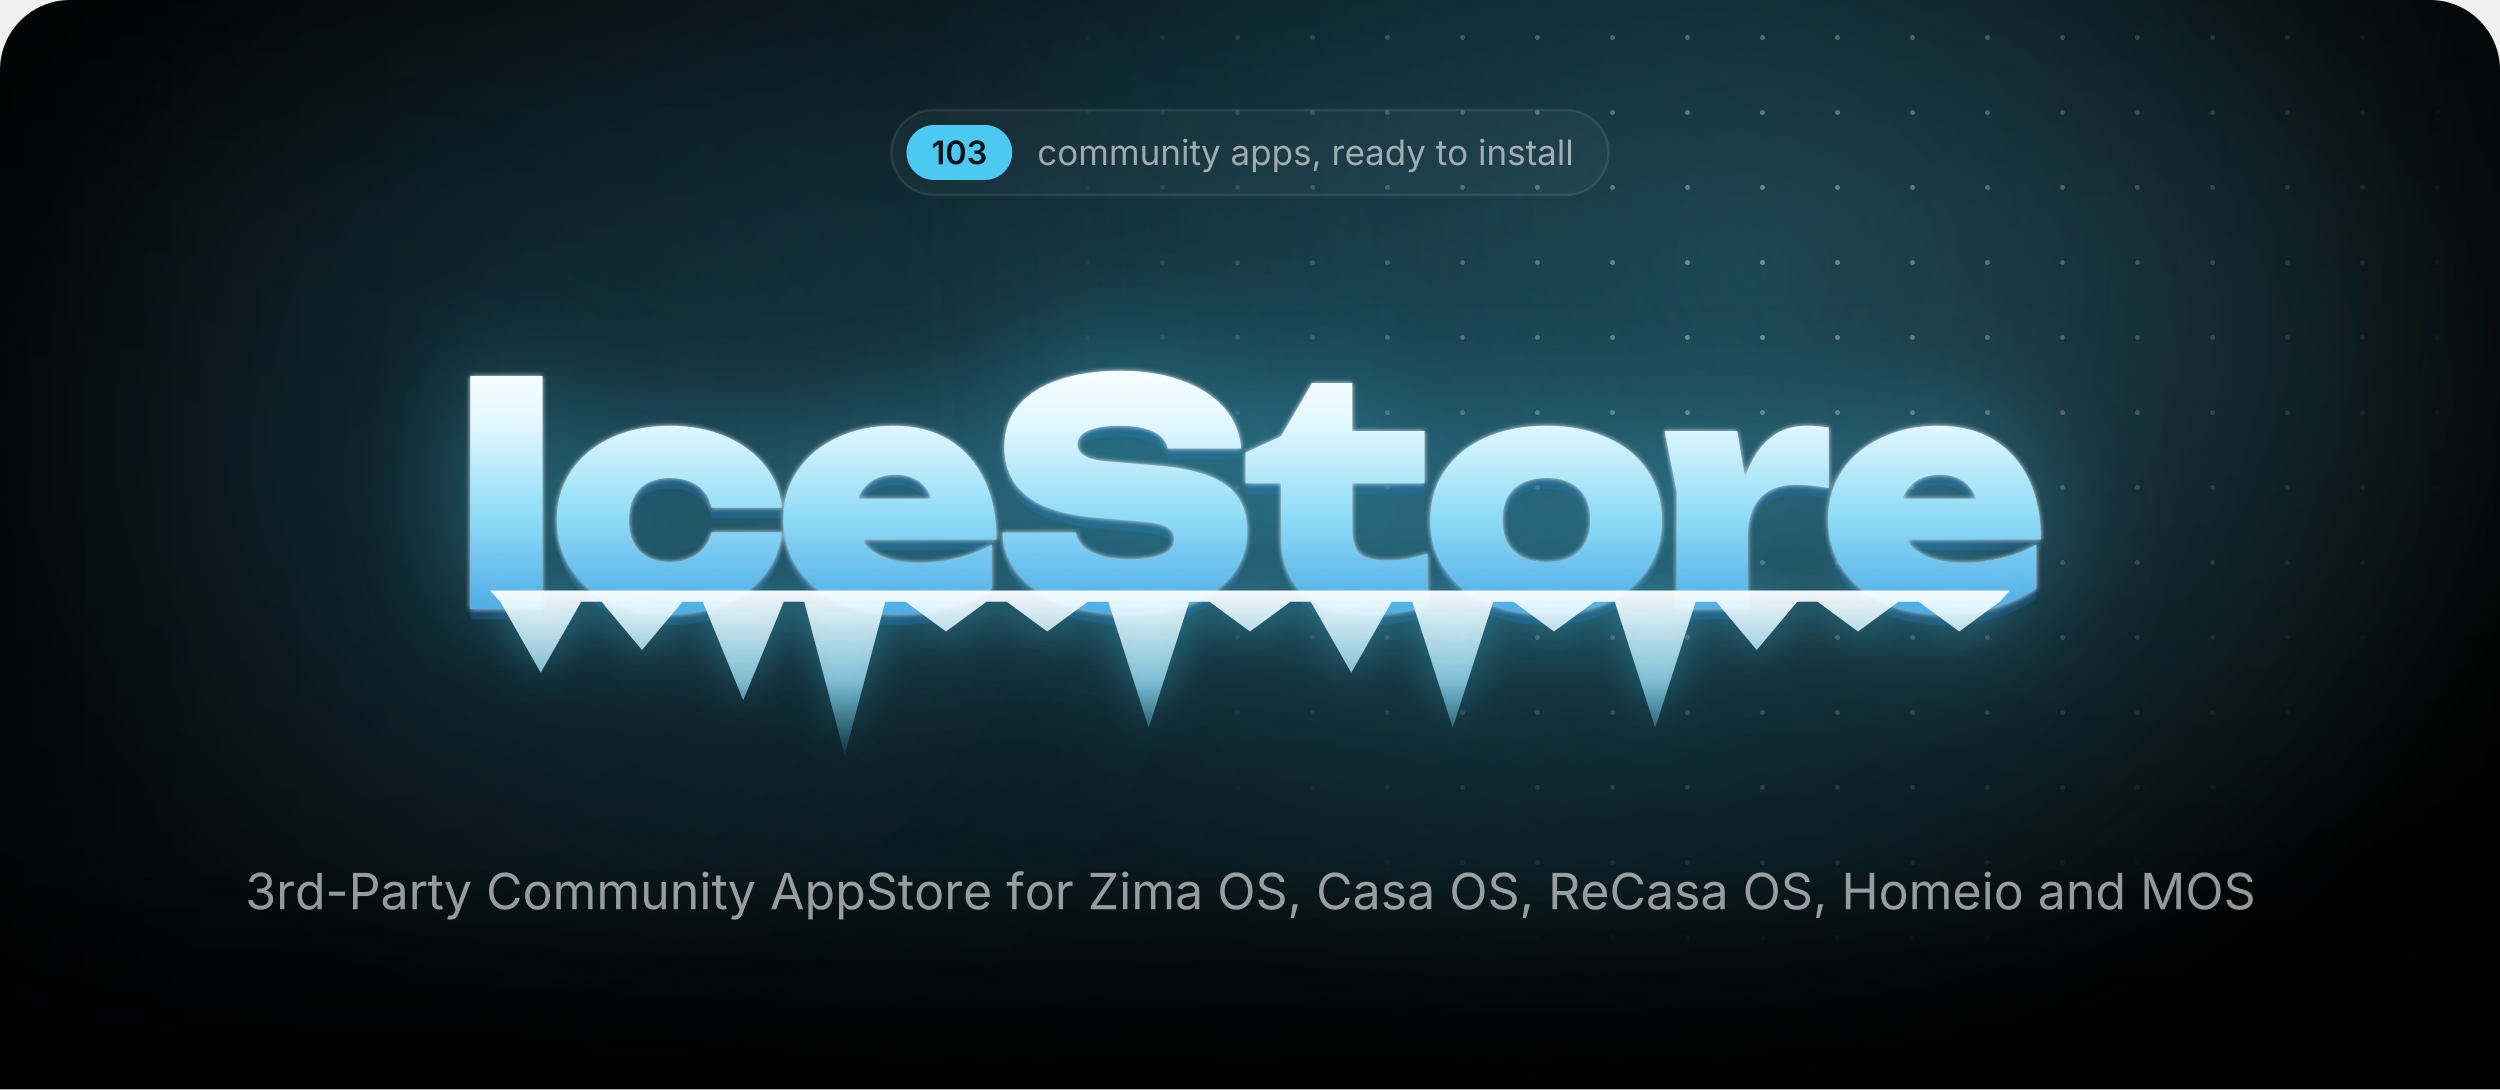
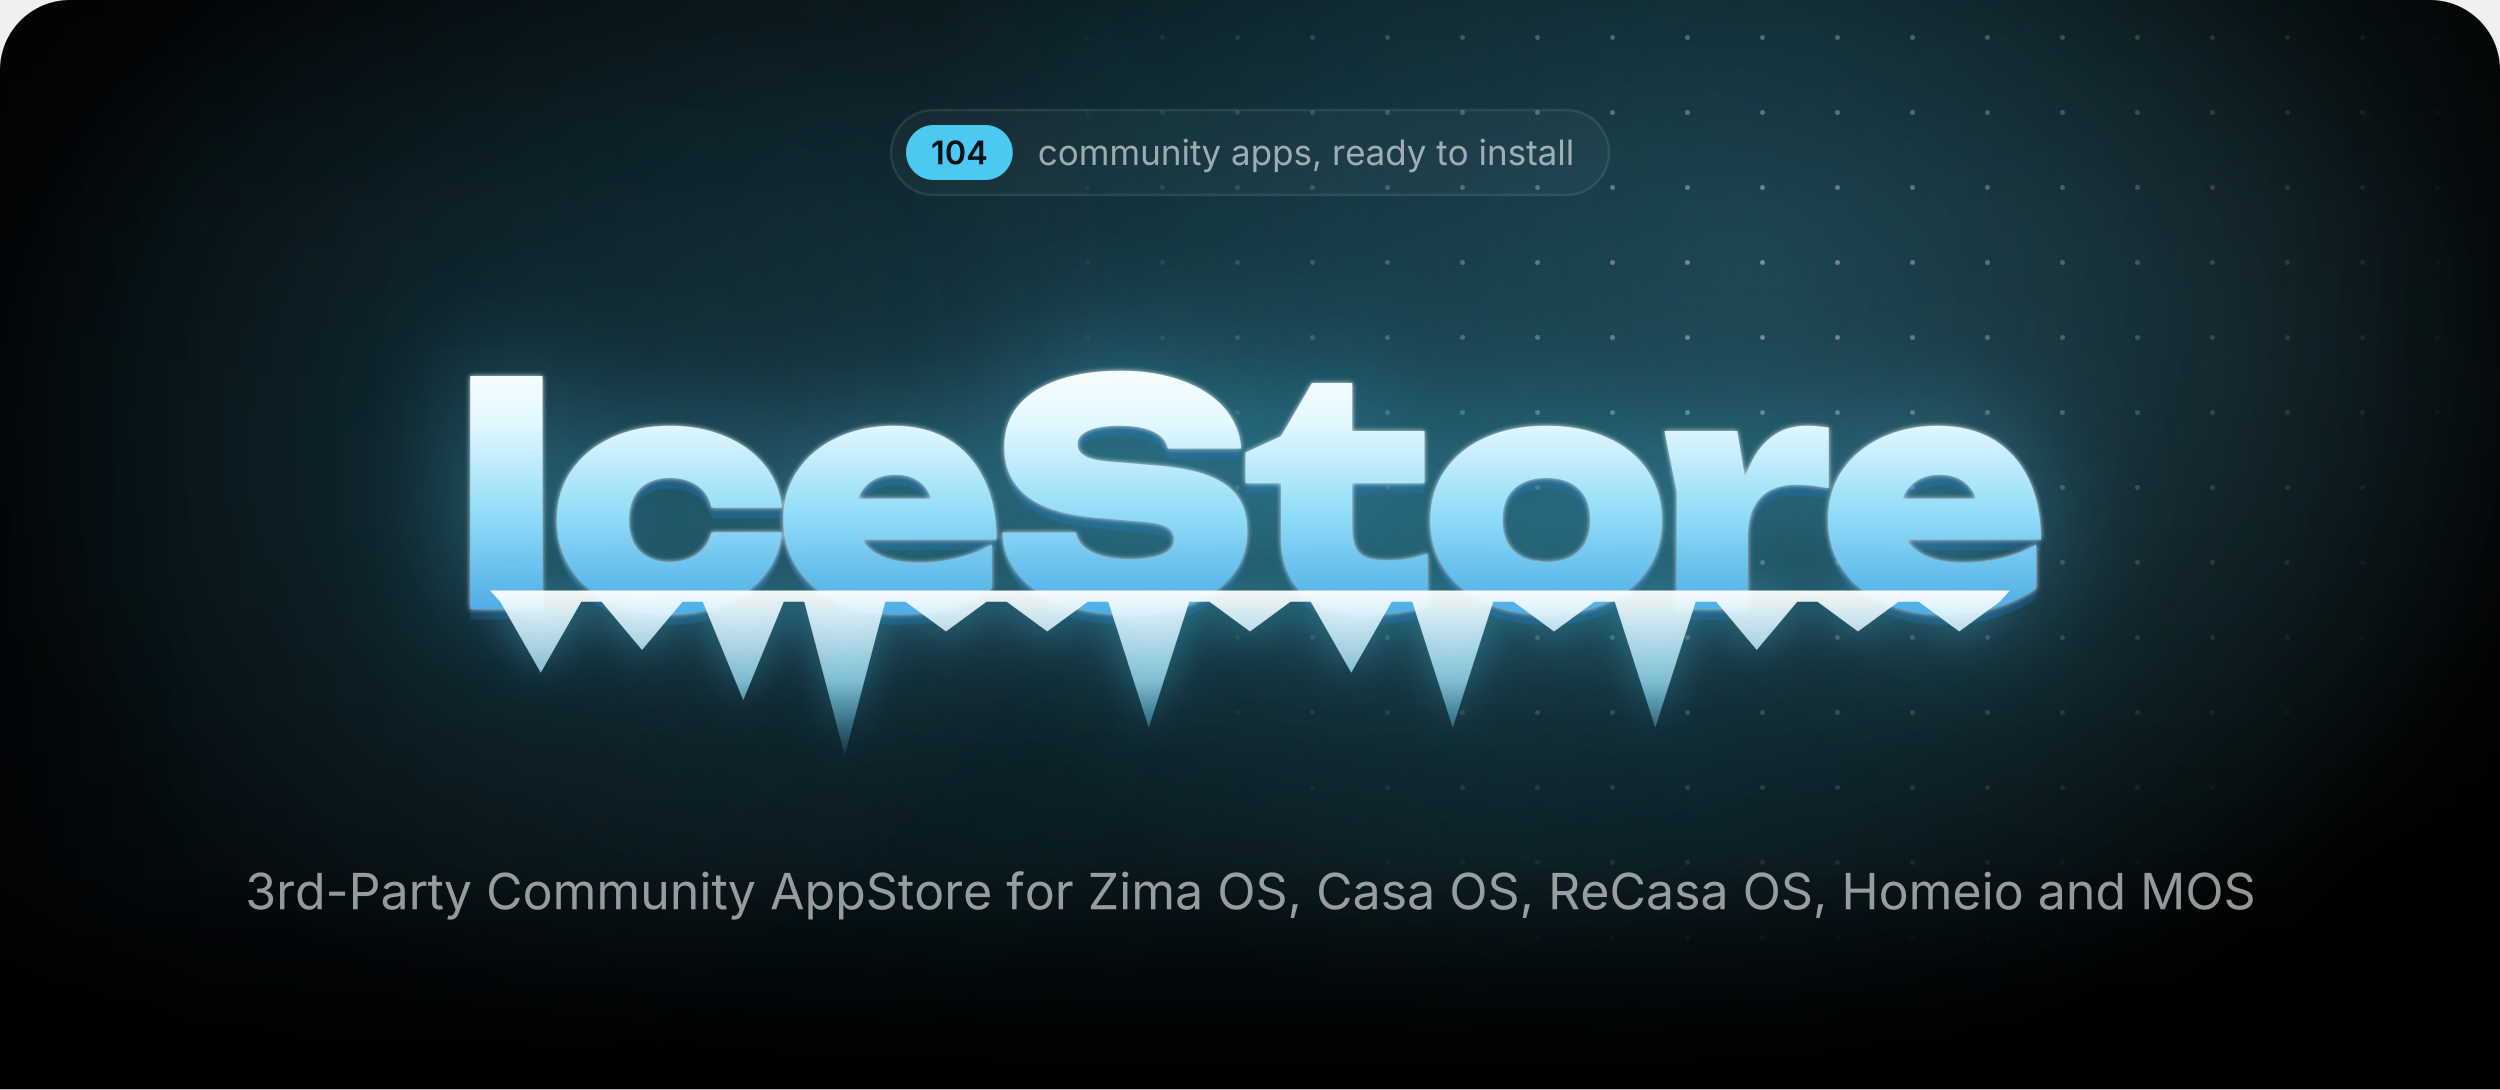
<svg xmlns="http://www.w3.org/2000/svg" width="1000" height="435.7" viewBox="0 0 1000 435.7">
  <style>.blob{transform-box:fill-box;transform-origin:center;animation:drift 22s ease-in-out infinite alternate}.blob+.blob{animation-duration:28s;animation-direction:alternate-reverse}@keyframes drift{to{transform:translate(180px,60px) scale(1.2)}}.spot{animation:spot 18s ease-in-out infinite alternate}@keyframes spot{to{transform:translate(-420px,40px)}}.gl{animation:gl 6s ease-in-out infinite}@keyframes gl{0%,35%{transform:translateX(0)}70%,100%{transform:translateX(1741px)}}.sp{transform-box:fill-box;transform-origin:center;opacity:0;animation:tw 3.2s ease-in-out infinite}@keyframes tw{0%,100%{opacity:0;transform:scale(.3) rotate(0)}50%{opacity:1;transform:scale(1) rotate(45deg)}}@media(prefers-reduced-motion:reduce){*{animation:none!important}}</style>
  <defs>
    <path id="semi.1342" d="M717 1490V0H452V1252H442L94 1002V1256L421 1490Z" />
    <path id="semi.1341" d="M675 -20Q495 -20 367 70Q239 161 171 332Q103 502 103 744Q103 986 172 1157Q240 1328 368 1419Q495 1510 675 1510Q856 1510 984 1419Q1112 1328 1180 1157Q1248 986 1248 744Q1248 502 1180 332Q1113 161 985 70Q857 -20 675 -20ZM676 204Q773 204 840 268Q908 331 944 452Q979 572 979 744Q979 917 944 1038Q908 1159 840 1223Q773 1287 676 1287Q578 1287 510 1223Q443 1159 408 1038Q372 917 372 744Q372 572 407 452Q442 331 510 268Q578 204 676 204Z" />
-     <path id="semi.1345" d="M651 -20Q494 -20 372 34Q251 88 181 184Q111 279 107 404H376Q380 343 416 298Q453 253 514 228Q575 204 651 204Q731 204 792 232Q854 260 890 310Q925 361 925 427Q925 495 889 547Q853 599 786 628Q719 658 624 658H492V864H624Q702 864 761 892Q820 919 853 968Q886 1017 886 1082Q886 1145 858 1192Q829 1239 776 1266Q724 1292 654 1292Q585 1292 527 1268Q469 1243 433 1198Q397 1153 395 1089H138Q140 1214 210 1308Q279 1403 396 1456Q512 1510 656 1510Q805 1510 915 1454Q1025 1398 1086 1304Q1146 1211 1146 1098Q1146 972 1072 887Q998 802 877 775V763Q981 749 1053 702Q1125 654 1162 580Q1200 506 1200 413Q1200 288 1129 190Q1058 92 934 36Q811 -20 651 -20Z" />
+     <path id="semi.1346" d="M107 277V490L740 1490H916V1186H809L380 509V497H1264V277ZM816 0V341L821 438V1490H1072V0Z" />
    <path id="regular.586" d="M613 -24Q461 -24 346 48Q232 120 168 250Q104 380 104 552Q104 727 168 858Q232 988 346 1060Q461 1132 613 1132Q694 1132 766 1111Q838 1090 898 1050Q957 1011 1000 954Q1043 896 1066 823L893 774Q881 817 856 853Q831 889 796 916Q760 942 714 956Q668 971 613 971Q501 971 429 912Q357 854 322 759Q287 664 287 552Q287 442 322 348Q357 253 429 195Q501 137 613 137Q669 137 716 152Q763 167 800 194Q836 222 861 260Q886 298 898 343L1070 294Q1048 219 1004 160Q961 102 901 60Q841 19 768 -2Q695 -24 613 -24Z" />
    <path id="regular.790" d="M613 -24Q461 -24 346 48Q232 120 168 250Q104 380 104 552Q104 727 168 858Q232 988 346 1060Q461 1132 613 1132Q766 1132 881 1060Q996 988 1060 858Q1124 727 1124 552Q1124 380 1060 250Q996 120 881 48Q766 -24 613 -24ZM613 137Q726 137 799 195Q872 253 907 348Q942 442 942 552Q942 663 907 758Q872 854 799 912Q726 971 613 971Q501 971 429 912Q357 854 322 759Q287 664 287 552Q287 442 322 348Q357 253 429 195Q501 137 613 137Z" />
    <path id="regular.766" d="M158 0V1118H333L334 868H320Q343 959 392 1018Q442 1078 508 1108Q575 1138 647 1138Q769 1138 844 1063Q920 988 942 866H918Q938 950 991 1011Q1044 1072 1120 1105Q1195 1138 1284 1138Q1381 1138 1461 1096Q1541 1054 1588 969Q1636 884 1636 754V0H1456V749Q1456 870 1388 922Q1320 974 1230 974Q1155 974 1100 942Q1046 911 1016 856Q987 801 987 730V0H807V767Q807 860 745 917Q683 974 588 974Q523 974 466 944Q408 913 373 853Q338 793 338 704V0Z" />
    <path id="regular.915" d="M537 -14Q424 -14 338 32Q253 79 206 173Q158 267 158 408V1118H338V423Q338 294 406 221Q474 148 591 148Q671 148 734 183Q798 218 835 286Q872 353 872 448V1118H1053V0H879V271H903Q851 114 756 50Q660 -14 537 -14Z" />
    <path id="regular.773" d="M338 670V0H158V1118H331L332 847H307Q358 1002 452 1067Q547 1132 674 1132Q787 1132 872 1086Q957 1039 1004 946Q1052 852 1052 710V0H872V695Q872 824 804 897Q737 970 620 970Q540 970 476 935Q412 900 375 833Q338 766 338 670Z" />
    <path id="regular.689" d="M158 0V1118H338V0ZM249 1301Q198 1301 161 1336Q124 1371 124 1420Q124 1470 161 1504Q198 1539 249 1539Q301 1539 338 1504Q375 1470 375 1420Q375 1371 338 1336Q301 1301 249 1301Z" />
    <path id="regular.889" d="M598 1118V964H20V1118ZM188 1384H368V290Q368 215 398 180Q429 146 500 146Q517 146 544 150Q570 154 592 158L629 6Q601 -4 566 -9Q530 -14 495 -14Q350 -14 269 62Q188 139 188 276Z" />
    <path id="regular.998" d="M140 -405 186 -249 205 -254Q260 -268 305 -262Q350 -255 386 -217Q422 -179 449 -99L481 -6L54 1118H251L489 455Q527 351 553 249Q579 147 608 51H542Q571 147 598 250Q624 352 661 455L901 1118H1097L606 -167Q572 -256 524 -314Q477 -371 414 -398Q351 -426 272 -426Q224 -426 189 -419Q154 -412 140 -405Z" />
    <path id="regular.507" d="M471 -26Q365 -26 278 14Q192 54 141 131Q90 208 90 318Q90 414 128 474Q166 534 230 568Q293 603 370 620Q447 637 525 647Q625 660 688 667Q751 674 782 691Q812 708 812 749V755Q812 825 786 874Q760 922 708 948Q656 974 578 974Q498 974 441 949Q384 924 348 886Q313 849 295 810L122 867Q165 969 238 1026Q311 1084 399 1108Q487 1132 573 1132Q629 1132 700 1118Q772 1105 838 1065Q905 1025 948 946Q992 868 992 737V0H815V152H803Q784 113 742 72Q700 30 633 2Q566 -26 471 -26ZM502 133Q602 133 671 172Q740 211 776 274Q812 336 812 404V559Q801 546 764 536Q727 525 680 517Q632 509 588 504Q543 498 517 495Q452 487 396 468Q339 448 305 410Q271 373 271 309Q271 251 301 212Q331 173 383 153Q435 133 502 133Z" />
    <path id="regular.843" d="M158 -418V1118H332V939H352Q371 969 405 1014Q439 1060 503 1096Q567 1132 676 1132Q816 1132 922 1062Q1029 992 1090 862Q1150 733 1150 556Q1150 378 1090 248Q1030 118 924 47Q817 -24 677 -24Q571 -24 506 12Q441 49 406 96Q371 142 352 173H338V-418ZM650 137Q755 137 826 194Q896 250 932 346Q967 441 967 558Q967 674 932 768Q897 861 826 916Q756 971 650 971Q547 971 477 919Q407 867 372 774Q336 682 336 558Q336 434 372 339Q408 244 478 190Q549 137 650 137Z" />
    <path id="regular.871" d="M538 -24Q423 -24 334 10Q244 43 186 109Q128 175 108 271L279 312Q303 220 370 177Q436 134 536 134Q653 134 722 184Q792 234 792 303Q792 361 752 400Q711 438 628 457L442 501Q290 537 216 612Q142 688 142 806Q142 902 196 976Q250 1049 344 1090Q437 1132 556 1132Q671 1132 752 1098Q832 1063 882 1002Q933 942 958 863L795 821Q772 881 718 930Q665 979 557 979Q457 979 390 933Q324 887 324 817Q324 755 369 718Q414 680 512 657L681 617Q833 581 906 506Q979 430 979 315Q979 217 924 140Q868 64 768 20Q669 -24 538 -24Z" />
    <path id="regular.1501" d="M128 -359 216 208H422L266 -359Z" />
    <path id="regular.852" d="M158 0V1118H332V946H344Q375 1031 454 1082Q534 1134 634 1134Q654 1134 682 1133Q709 1132 725 1131V950Q717 952 685 956Q653 960 617 960Q537 960 474 926Q410 893 374 834Q338 776 338 700V0Z" />
    <path id="regular.614" d="M628 -24Q466 -24 348 48Q231 120 168 249Q104 378 104 550Q104 722 166 853Q228 984 342 1058Q455 1132 607 1132Q696 1132 782 1102Q869 1073 940 1008Q1010 942 1052 835Q1094 728 1094 573V498H226V650H997L913 594Q913 704 878 790Q844 875 776 924Q708 972 607 972Q506 972 434 922Q362 873 324 794Q286 714 286 623V522Q286 398 329 312Q372 225 450 180Q527 136 629 136Q695 136 749 155Q803 174 842 212Q881 251 902 308L1076 260Q1050 176 988 112Q926 48 834 12Q743 -24 628 -24Z" />
    <path id="regular.597" d="M577 -24Q438 -24 331 47Q224 118 164 248Q104 378 104 556Q104 733 164 862Q225 992 332 1062Q439 1132 578 1132Q687 1132 751 1096Q815 1060 850 1014Q884 969 902 939H916V1490H1096V0H922V173H902Q884 142 848 96Q813 49 748 12Q684 -24 577 -24ZM604 137Q706 137 776 190Q846 244 882 339Q918 434 918 558Q918 682 882 774Q847 867 777 919Q707 971 604 971Q498 971 428 916Q357 861 322 768Q287 674 287 558Q287 441 322 346Q358 250 429 194Q500 137 604 137Z" />
    <path id="regular.736" d="M338 1490V0H158V1490Z" />
    <path id="regular.1345" d="M635 -20Q489 -20 376 30Q263 80 196 169Q130 258 125 376H317Q323 305 366 254Q408 202 478 174Q547 147 632 147Q726 147 798 180Q871 212 913 271Q955 330 955 407Q955 488 914 550Q874 611 797 646Q720 681 609 681H488V846H609Q696 846 762 878Q829 909 866 966Q903 1023 903 1100Q903 1174 870 1229Q838 1284 778 1314Q718 1345 637 1345Q561 1345 494 1318Q428 1290 386 1239Q343 1188 340 1115H157Q161 1232 227 1321Q293 1410 402 1460Q510 1510 641 1510Q780 1510 880 1454Q981 1398 1035 1307Q1089 1216 1089 1110Q1089 984 1022 896Q956 808 842 774V762Q937 747 1004 698Q1072 649 1108 574Q1143 499 1143 405Q1143 283 1077 187Q1011 91 896 36Q781 -20 635 -20Z" />
    <path id="regular.1459" d="M798 719V553H144V719Z" />
    <path id="regular.375" d="M180 0V1490H690Q864 1490 976 1426Q1089 1363 1144 1256Q1198 1149 1198 1016Q1198 883 1144 775Q1089 667 977 603Q865 539 691 539H330V706H682Q800 706 872 746Q944 787 976 858Q1009 928 1009 1016Q1009 1104 976 1174Q944 1243 872 1283Q799 1323 680 1323H370V0Z" />
    <path id="regular.73" d="M783 -20Q592 -20 442 72Q293 165 208 336Q122 508 122 744Q122 981 208 1152Q293 1324 442 1417Q592 1510 783 1510Q896 1510 996 1477Q1097 1444 1177 1380Q1257 1317 1310 1226Q1364 1136 1384 1021H1194Q1178 1098 1140 1156Q1101 1214 1046 1254Q990 1294 923 1314Q856 1334 783 1334Q649 1334 541 1266Q433 1198 370 1066Q307 935 307 744Q307 554 370 422Q434 291 542 224Q650 156 783 156Q856 156 923 176Q990 197 1046 236Q1101 276 1140 334Q1178 393 1194 469H1384Q1365 355 1312 265Q1258 175 1178 111Q1098 47 998 14Q897 -20 783 -20Z" />
    <path id="regular.2" d="M52 0 593 1490H813L1361 0H1161L845 884Q816 966 778 1088Q739 1211 684 1401H720Q666 1209 626 1084Q587 960 561 884L254 0ZM324 416V582H1089V416Z" />
    <path id="regular.397" d="M657 -26Q496 -26 378 26Q259 78 192 172Q125 265 116 390H311Q319 306 368 252Q417 197 494 170Q570 144 657 144Q758 144 838 177Q919 210 966 270Q1013 330 1013 409Q1013 481 972 526Q932 571 865 600Q798 629 718 651L538 702Q358 753 258 848Q158 943 158 1091Q158 1217 226 1312Q294 1406 410 1458Q526 1510 670 1510Q817 1510 930 1458Q1043 1406 1108 1316Q1174 1227 1178 1114H992Q979 1223 888 1282Q797 1342 664 1342Q568 1342 496 1310Q423 1279 383 1224Q343 1170 343 1100Q343 1022 392 974Q440 927 506 900Q573 874 627 859L776 818Q836 802 908 774Q981 746 1047 700Q1113 653 1156 582Q1198 510 1198 406Q1198 284 1134 186Q1071 88 950 31Q829 -26 657 -26Z" />
    <path id="regular.647" d="M678 1118V964H20V1118ZM240 0V1267Q240 1364 286 1429Q331 1494 404 1527Q477 1560 558 1560Q622 1560 664 1550Q706 1539 726 1530L676 1376Q662 1381 640 1387Q617 1393 579 1393Q496 1393 458 1350Q420 1308 420 1227V0Z" />
    <path id="regular.496" d="M130 0V134L796 1125Q841 1192 892 1260Q943 1327 994 1393L1015 1331Q923 1325 830 1324Q737 1322 645 1322H122V1490H1158V1354L502 379Q454 308 400 237Q347 166 294 97L273 159Q365 165 456 166Q548 168 640 168H1166V0Z" />
    <path id="regular.321" d="M784 -20Q593 -20 444 72Q294 165 208 336Q122 508 122 744Q122 981 208 1152Q294 1324 444 1417Q593 1510 784 1510Q975 1510 1124 1417Q1273 1324 1358 1152Q1444 981 1444 744Q1444 508 1358 336Q1273 165 1124 72Q975 -20 784 -20ZM784 156Q917 156 1024 224Q1132 291 1196 422Q1259 554 1259 744Q1259 936 1196 1068Q1132 1199 1024 1266Q917 1334 784 1334Q650 1334 542 1266Q434 1198 370 1066Q307 935 307 744Q307 554 370 423Q434 292 542 224Q650 156 784 156Z" />
    <path id="regular.384" d="M180 0V1490H690Q864 1490 976 1430Q1089 1371 1144 1267Q1198 1163 1198 1030Q1198 897 1144 795Q1089 693 977 636Q865 578 691 578H286V747H682Q800 747 872 782Q943 816 976 880Q1009 943 1009 1030Q1009 1119 976 1184Q943 1250 871 1286Q799 1323 680 1323H370V0ZM1036 0 676 671H890L1256 0Z" />
    <path id="regular.161" d="M180 0V1490H370V846H1152V1490H1342V0H1152V678H370V0Z" />
    <path id="regular.292" d="M180 0V1490H450L817 550Q830 517 846 468Q863 418 882 360Q900 302 917 244Q934 187 947 138H905Q919 184 936 240Q953 297 972 356Q990 414 1007 465Q1024 516 1037 550L1399 1490H1670V0H1483V851Q1483 897 1484 956Q1484 1015 1486 1080Q1487 1145 1488 1212Q1490 1279 1491 1342H1507Q1486 1273 1462 1202Q1439 1130 1416 1064Q1394 997 1374 942Q1354 887 1340 851L1007 0H842L504 851Q490 886 471 940Q452 993 430 1058Q407 1124 383 1196Q359 1269 334 1342H352Q354 1286 356 1221Q357 1156 358 1090Q359 1023 360 962Q361 900 361 851V0Z" />
    <radialGradient id="glow">
      <stop stop-color="#4cc9f0" stop-opacity=".28" />
      <stop offset="1" stop-color="#4cc9f0" stop-opacity="0" />
    </radialGradient>
    <radialGradient id="cur">
      <stop stop-color="#4cc9f0" stop-opacity=".2" />
      <stop offset=".65" stop-color="#4cc9f0" stop-opacity="0" />
    </radialGradient>
    <radialGradient id="spot">
      <stop stop-color="#fff" />
      <stop offset="1" stop-color="#000" />
    </radialGradient>
    <pattern id="dots" width="30" height="30" patternUnits="userSpaceOnUse">
      <circle cx="15" cy="15" r="1" fill="#fff" fill-opacity=".4" />
    </pattern>
    <mask id="dm">
      <circle class="spot" cx="700" cy="110" r="300" fill="url(#spot)" />
    </mask>
    <linearGradient id="fade" x2="0" y2="1">
      <stop offset="0.793" stop-color="#fff" />
      <stop offset="1" stop-color="#000" />
    </linearGradient>
    <mask id="bf">
      <rect width="1000" height="435.7" fill="url(#fade)" />
    </mask>
    <filter id="blur" filterUnits="userSpaceOnUse" x="-500" y="-500" width="2000" height="1500">
      <feGaussianBlur stdDeviation="90" />
    </filter>
    <linearGradient id="ice" gradientUnits="userSpaceOnUse" x1="0" y1="138" x2="0" y2="256">
      <stop stop-color="#fff" />
      <stop offset=".26" stop-color="#e4f8ff" />
      <stop offset=".58" stop-color="#8fdcf7" />
      <stop offset="1" stop-color="#3d9be0" />
    </linearGradient>
    <linearGradient id="ig" x2="0" y2="1">
      <stop stop-color="#fff" stop-opacity=".95" />
      <stop offset=".55" stop-color="#9fe3fa" stop-opacity=".75" />
      <stop offset="1" stop-color="#4cc9f0" stop-opacity=".1" />
    </linearGradient>
    <linearGradient id="gl">
      <stop stop-color="#fff" stop-opacity="0" />
      <stop offset=".5" stop-color="#fff" stop-opacity=".95" />
      <stop offset="1" stop-color="#fff" stop-opacity="0" />
    </linearGradient>
    <clipPath id="wc">
      <path d="M188.1 150.4H217V243.6H188.1ZM312.8 212.9Q311.8 222.7 305.7 230.1Q299.7 237.5 289.9 241.6Q280.1 245.7 268 245.7Q254.7 245.7 244.4 241Q234.2 236.3 228.5 227.7Q222.7 219.1 222.7 208.1Q222.7 196.8 228.5 188.3Q234.2 179.9 244.4 175.1Q254.7 170.3 268 170.3Q280.1 170.3 289.9 174.4Q299.7 178.5 305.7 185.8Q311.8 193.2 312.8 203.1H284.6Q283.4 197.3 278.9 194.2Q274.4 191.2 268 191.2Q263 191.2 259.3 193.1Q255.5 195 253.6 198.8Q251.6 202.6 251.6 208.1Q251.6 213.5 253.6 217.3Q255.5 221 259.3 222.9Q263 224.8 268 224.8Q274.4 224.8 278.9 221.6Q283.4 218.3 284.6 212.9ZM359 245.7Q345.9 245.7 335.6 241Q325.2 236.3 319.3 227.7Q313.3 219.1 313.3 207.7Q313.3 196.5 319.1 188.1Q324.9 179.6 334.9 175Q344.9 170.3 357.3 170.3Q370.3 170.3 379.5 175.8Q388.7 181.4 393.6 191.6Q398.6 201.9 398.6 215.8H336.6V199.5H382.2L373.8 205.1Q373.3 200.2 371.3 196.8Q369.4 193.4 366.1 191.7Q362.8 189.9 358.3 189.9Q353.2 189.9 349.6 191.9Q346 193.9 344.1 197.5Q342.1 201 342.1 205.5Q342.1 211.8 344.9 216.2Q347.7 220.5 353.4 222.8Q359.2 225.1 367.6 225.1Q375.3 225.1 382.9 223.2Q390.5 221.4 396.7 217.8V235.4Q389.1 240.4 379.7 243.1Q370.3 245.7 359 245.7ZM401 213H430.4Q430.9 216.3 433.5 218.7Q436.2 221.1 440.8 222.4Q445.4 223.7 451.6 223.7Q460.2 223.7 465 221.7Q469.7 219.8 469.7 215.7Q469.7 212.8 467 211Q464.3 209.2 456.2 208.6L439.8 207.2Q419.7 205.7 410.7 198.4Q401.7 191.2 401.7 178.9Q401.7 168.8 407.5 162Q413.3 155.3 423.8 151.8Q434.2 148.3 448.4 148.3Q462 148.3 472.7 152.2Q483.3 156 489.6 163Q495.8 170.1 496.5 179.4H467.1Q466.6 176.6 464.3 174.6Q462 172.5 457.8 171.4Q453.6 170.3 447.8 170.3Q440.1 170.3 435.5 172.2Q431 174 431 177.8Q431 180.5 433.7 182.2Q436.3 184 443.5 184.6L461.5 186.1Q475 187.1 483.2 190.2Q491.5 193.4 495.2 198.8Q498.9 204.2 498.9 212.4Q498.9 222.4 493 229.9Q487 237.4 476.3 241.6Q465.5 245.7 451.1 245.7Q436.3 245.7 425.1 241.6Q414 237.5 407.6 230.1Q401.3 222.7 401 213ZM498.2 193.3V181L512.4 174.5L524.8 153.2H540.9V172.4H569.8V193.3H540.9V211.1Q540.9 218.3 543.7 221.2Q546.5 224.2 554.7 224.2Q559.8 224.2 563.8 223.4Q567.8 222.6 571 221.4V242.4Q567 243.6 560.9 244.7Q554.9 245.7 548.1 245.7Q536 245.7 528.1 242Q520.2 238.3 516.3 231.3Q512.4 224.4 512.4 214.9V193.3ZM618.5 245.7Q604.7 245.7 594.2 241Q583.8 236.3 578 227.8Q572.1 219.3 572.1 208.1Q572.1 196.6 578 188.1Q583.8 179.6 594.2 175Q604.7 170.3 618.6 170.3Q632.4 170.3 642.8 175Q653.3 179.6 659 188.1Q664.8 196.6 664.8 208.1Q664.8 219.3 659 227.8Q653.3 236.3 642.8 241Q632.4 245.7 618.5 245.7ZM618.6 224.8Q624.2 224.8 628.1 222.9Q632 220.9 634.1 217.1Q636.1 213.3 636.1 208.1Q636.1 202.7 634.1 198.9Q632 195.2 628.1 193.2Q624.2 191.2 618.6 191.2Q613 191.2 609 193.2Q605.1 195.2 603 198.9Q601 202.7 601 208Q601 213.3 603 217.1Q605.1 220.9 609 222.9Q613 224.8 618.6 224.8ZM665.8 172.4H694.9L699.1 197.6V243.6H670.7V196.8ZM731.5 171V195.3Q727.6 194.5 724.3 194.2Q721 193.9 718.2 193.9Q713.1 193.9 708.8 195.8Q704.4 197.8 701.8 202.4Q699.1 207.1 699.1 215.3L693.9 208.8Q695 201.1 696.9 194.2Q698.9 187.3 702.2 181.9Q705.6 176.5 710.6 173.4Q715.6 170.3 723 170.3Q725 170.3 727.1 170.5Q729.2 170.7 731.5 171ZM776.9 245.7Q763.7 245.7 753.4 241Q743.1 236.3 737.1 227.7Q731.2 219.1 731.2 207.7Q731.2 196.5 736.9 188.1Q742.7 179.6 752.7 175Q762.7 170.3 775.1 170.3Q788.2 170.3 797.4 175.8Q806.6 181.4 811.5 191.6Q816.4 201.9 816.4 215.8H754.4V199.5H800L791.7 205.1Q791.2 200.2 789.2 196.8Q787.2 193.4 783.9 191.7Q780.6 189.9 776.1 189.9Q771 189.9 767.4 191.9Q763.8 193.9 761.9 197.5Q760 201 760 205.5Q760 211.8 762.8 216.2Q765.6 220.5 771.3 222.8Q777 225.1 785.5 225.1Q793.2 225.1 800.7 223.2Q808.3 221.4 814.5 217.8V235.4Q807 240.4 797.6 243.1Q788.2 245.7 776.9 245.7Z" />
    </clipPath>
    <filter id="frost" x="-20%" y="-60%" width="140%" height="220%" color-interpolation-filters="sRGB">
      <feGaussianBlur in="SourceAlpha" stdDeviation="1" result="a" />
      <feFlood flood-color="#fff" flood-opacity=".85" />
      <feComposite in2="a" operator="in" result="s1" />
      <feGaussianBlur in="SourceAlpha" stdDeviation="25.2" result="b" />
      <feFlood flood-color="#4cc9f0" flood-opacity=".5" />
      <feComposite in2="b" operator="in" result="s2" />
      <feOffset in="SourceAlpha" dy="4.2" result="c" />
      <feFlood flood-color="#125696" flood-opacity=".4" />
      <feComposite in2="c" operator="in" result="s3" />
      <feMerge>
        <feMergeNode in="s3" />
        <feMergeNode in="s2" />
        <feMergeNode in="s1" />
        <feMergeNode in="SourceGraphic" />
      </feMerge>
    </filter>
    <filter id="drip" x="-10%" y="-60%" width="120%" height="220%">
      <feGaussianBlur in="SourceAlpha" stdDeviation="8.4" result="b" />
      <feFlood flood-color="#4cc9f0" flood-opacity=".45" />
      <feComposite in2="b" operator="in" />
      <feMerge>
        <feMergeNode />
        <feMergeNode in="SourceGraphic" />
      </feMerge>
    </filter>
    <clipPath id="pg">
      <path d="M0,28 A28,28 0 0 1 28,0 H972 A28,28 0 0 1 1000,28 V435.7 A0,0 0 0 1 1000,435.7 H0 A0,0 0 0 1 0,435.7 Z" />
    </clipPath>
  </defs>
  <g clip-path="url(#pg)">
    <rect x="0" y="0" width="1000" height="435.7" rx="0" fill="#000" />
    <g mask="url(#bf)">
      <ellipse cx="500" cy="170" rx="500" ry="310" fill="url(#glow)" />
      <circle class="blob" cx="140" cy="140" r="260" fill="#4cc9f0" fill-opacity=".1" filter="url(#blur)" />
      <circle class="blob" cx="900" cy="40" r="220" fill="#a5e8ff" fill-opacity=".08" filter="url(#blur)" />
      <circle class="spot" cx="700" cy="110" r="520" fill="url(#cur)" />
      <rect width="1000" height="435.7" fill="url(#dots)" mask="url(#dm)" />
    </g>
-     <rect x="356.6" y="44" width="286.8" height="34" rx="17" fill="rgba(255,255,255,.035)" stroke="rgba(255,255,255,.09)" />
-     <rect x="362.6" y="50" width="42.3" height="22" rx="11" fill="#4cc9f0" />
-     <g fill="#031219" transform="translate(372.6,65.7) scale(0.00635,-0.00635)">
+     <rect x="356.4" y="44" width="287.2" height="34" rx="17" fill="rgba(255,255,255,.035)" stroke="rgba(255,255,255,.09)" />
+     <rect x="362.4" y="50" width="42.7" height="22" rx="11" fill="#4cc9f0" />
+     <g fill="#031219" transform="translate(372.4,65.7) scale(0.00635,-0.00635)">
      <use href="#semi.1342" x="0" />
      <use href="#semi.1341" x="866" />
-       <use href="#semi.1345" x="2217" />
-     </g>
-     <g fill="rgba(255,255,255,.58)" transform="translate(414.9,66) scale(0.00684,-0.00684)">
+       <use href="#semi.1346" x="2217" />
+     </g>
+     <g fill="rgba(255,255,255,.58)" transform="translate(415.1,66) scale(0.00684,-0.00684)">
      <use href="#regular.586" x="0" />
      <use href="#regular.790" x="1170" />
      <use href="#regular.766" x="2398" />
      <use href="#regular.766" x="4192" />
      <use href="#regular.915" x="5986" />
      <use href="#regular.773" x="7197" />
      <use href="#regular.689" x="8407" />
      <use href="#regular.889" x="8903" />
      <use href="#regular.998" x="9573" />
      <use href="#regular.507" x="11300" />
      <use href="#regular.843" x="12450" />
      <use href="#regular.843" x="13704" />
      <use href="#regular.871" x="14958" />
      <use href="#regular.1501" x="16039" />
      <use href="#regular.852" x="17205" />
      <use href="#regular.614" x="17976" />
      <use href="#regular.507" x="19170" />
      <use href="#regular.597" x="20320" />
      <use href="#regular.998" x="21574" />
      <use href="#regular.889" x="23301" />
      <use href="#regular.790" x="23971" />
      <use href="#regular.689" x="25775" />
      <use href="#regular.773" x="26271" />
      <use href="#regular.871" x="27481" />
      <use href="#regular.889" x="28562" />
      <use href="#regular.507" x="29232" />
      <use href="#regular.736" x="30382" />
      <use href="#regular.736" x="30878" />
    </g>
    <g filter="url(#frost)">
      <path fill="url(#ice)" d="M188.1 150.4H217V243.6H188.1ZM312.8 212.9Q311.8 222.7 305.7 230.1Q299.7 237.5 289.9 241.6Q280.1 245.7 268 245.7Q254.7 245.7 244.4 241Q234.2 236.3 228.5 227.7Q222.7 219.1 222.7 208.1Q222.7 196.8 228.5 188.3Q234.2 179.9 244.4 175.1Q254.7 170.3 268 170.3Q280.1 170.3 289.9 174.4Q299.7 178.5 305.7 185.8Q311.8 193.2 312.8 203.1H284.6Q283.4 197.3 278.9 194.2Q274.4 191.2 268 191.2Q263 191.2 259.3 193.1Q255.5 195 253.6 198.8Q251.6 202.6 251.6 208.1Q251.6 213.5 253.6 217.3Q255.5 221 259.3 222.9Q263 224.8 268 224.8Q274.4 224.8 278.9 221.6Q283.4 218.3 284.6 212.9ZM359 245.7Q345.9 245.7 335.6 241Q325.2 236.3 319.3 227.7Q313.3 219.1 313.3 207.7Q313.3 196.5 319.1 188.1Q324.9 179.6 334.9 175Q344.9 170.3 357.3 170.3Q370.3 170.3 379.5 175.8Q388.7 181.4 393.6 191.6Q398.6 201.9 398.6 215.8H336.6V199.5H382.2L373.8 205.1Q373.3 200.2 371.3 196.8Q369.4 193.4 366.1 191.7Q362.8 189.9 358.3 189.9Q353.2 189.9 349.6 191.9Q346 193.9 344.1 197.5Q342.1 201 342.1 205.5Q342.1 211.8 344.9 216.2Q347.7 220.5 353.4 222.8Q359.2 225.1 367.6 225.1Q375.3 225.1 382.9 223.2Q390.5 221.4 396.7 217.8V235.4Q389.1 240.4 379.7 243.1Q370.3 245.7 359 245.7ZM401 213H430.4Q430.9 216.3 433.5 218.7Q436.2 221.1 440.8 222.4Q445.4 223.7 451.6 223.7Q460.2 223.7 465 221.7Q469.7 219.8 469.7 215.7Q469.7 212.8 467 211Q464.3 209.2 456.2 208.6L439.8 207.2Q419.7 205.7 410.7 198.4Q401.7 191.2 401.7 178.9Q401.7 168.8 407.5 162Q413.3 155.3 423.8 151.8Q434.2 148.3 448.4 148.3Q462 148.3 472.7 152.2Q483.3 156 489.6 163Q495.8 170.1 496.5 179.4H467.1Q466.6 176.6 464.3 174.6Q462 172.5 457.8 171.4Q453.6 170.3 447.8 170.3Q440.1 170.3 435.5 172.2Q431 174 431 177.8Q431 180.5 433.7 182.2Q436.3 184 443.5 184.6L461.5 186.1Q475 187.1 483.2 190.2Q491.5 193.4 495.2 198.8Q498.9 204.2 498.9 212.4Q498.9 222.4 493 229.9Q487 237.4 476.3 241.6Q465.5 245.7 451.1 245.7Q436.3 245.7 425.1 241.6Q414 237.5 407.6 230.1Q401.3 222.7 401 213ZM498.2 193.3V181L512.4 174.5L524.8 153.2H540.9V172.4H569.8V193.3H540.9V211.1Q540.9 218.3 543.7 221.2Q546.5 224.2 554.7 224.2Q559.8 224.2 563.8 223.4Q567.8 222.6 571 221.4V242.4Q567 243.6 560.9 244.7Q554.9 245.7 548.1 245.7Q536 245.7 528.1 242Q520.2 238.3 516.3 231.3Q512.4 224.4 512.4 214.9V193.3ZM618.5 245.7Q604.7 245.7 594.2 241Q583.8 236.3 578 227.8Q572.1 219.3 572.1 208.1Q572.1 196.6 578 188.1Q583.8 179.6 594.2 175Q604.7 170.3 618.6 170.3Q632.4 170.3 642.8 175Q653.3 179.6 659 188.1Q664.8 196.6 664.8 208.1Q664.8 219.3 659 227.8Q653.3 236.3 642.8 241Q632.4 245.7 618.5 245.7ZM618.6 224.8Q624.2 224.8 628.1 222.9Q632 220.9 634.1 217.1Q636.1 213.3 636.1 208.1Q636.1 202.7 634.1 198.9Q632 195.2 628.1 193.2Q624.2 191.2 618.6 191.2Q613 191.2 609 193.2Q605.1 195.2 603 198.9Q601 202.7 601 208Q601 213.3 603 217.1Q605.1 220.9 609 222.9Q613 224.8 618.6 224.8ZM665.8 172.4H694.9L699.1 197.6V243.6H670.7V196.8ZM731.5 171V195.3Q727.6 194.5 724.3 194.2Q721 193.9 718.2 193.9Q713.1 193.9 708.8 195.8Q704.4 197.8 701.8 202.4Q699.1 207.1 699.1 215.3L693.9 208.8Q695 201.1 696.9 194.2Q698.9 187.3 702.2 181.9Q705.6 176.5 710.6 173.4Q715.6 170.3 723 170.3Q725 170.3 727.1 170.5Q729.2 170.7 731.5 171ZM776.9 245.7Q763.7 245.7 753.4 241Q743.1 236.3 737.1 227.7Q731.2 219.1 731.2 207.7Q731.2 196.5 736.9 188.1Q742.7 179.6 752.7 175Q762.7 170.3 775.1 170.3Q788.2 170.3 797.4 175.8Q806.6 181.4 811.5 191.6Q816.4 201.9 816.4 215.8H754.4V199.5H800L791.7 205.1Q791.2 200.2 789.2 196.8Q787.2 193.4 783.9 191.7Q780.6 189.9 776.1 189.9Q771 189.9 767.4 191.9Q763.8 193.9 761.9 197.5Q760 201 760 205.5Q760 211.8 762.8 216.2Q765.6 220.5 771.3 222.8Q777 225.1 785.5 225.1Q793.2 225.1 800.7 223.2Q808.3 221.4 814.5 217.8V235.4Q807 240.4 797.6 243.1Q788.2 245.7 776.9 245.7Z" />
    </g>
    <g clip-path="url(#wc)">
      <g class="gl">
        <g transform="translate(52.8,0) skewX(-15)">
          <rect x="-518.9" y="118" width="399.4" height="158" rx="0" fill="url(#gl)" />
        </g>
      </g>
    </g>
    <polygon points="196,236.2 200.1,240.7 216.3,269.1 232.5,240.7 240.6,240.7 256.8,260 273,240.7 281.1,240.7 297.3,280.1 313.5,240.7 321.7,240.7 337.9,302.1 354.1,240.7 362.2,240.7 378.4,252.6 394.6,240.7 402.7,240.7 418.9,252.6 435.1,240.7 443.3,240.7 459.5,291.1 475.7,240.7 483.8,240.7 500,252.6 516.2,240.7 524.3,240.7 540.5,269.1 556.7,240.7 564.9,240.7 581.1,291.1 597.3,240.7 605.4,240.7 621.6,252.6 637.8,240.7 645.9,240.7 662.1,291.1 678.3,240.7 686.5,240.7 702.7,260 718.9,240.7 727,240.7 743.2,252.6 759.4,240.7 767.5,240.7 783.7,252.6 799.9,240.7 804,236.2" fill="url(#ig)" filter="url(#drip)" />
    <polygon class="sp" style="animation-delay:0s" fill="#fff" points="171.4,123.8 173.3,132.5 181.9,134.4 173.3,136.3 171.4,145 169.5,136.3 160.8,134.4 169.5,132.5" />
    <polygon class="sp" style="animation-delay:0.9s" fill="#fff" points="337.8,114.4 339.7,123.1 348.3,125 339.7,126.9 337.8,135.5 335.9,126.9 327.2,125 335.9,123.1" />
    <polygon class="sp" style="animation-delay:1.7s" fill="#fff" points="491.4,109.7 493.3,118.3 501.9,120.2 493.3,122.1 491.4,130.8 489.5,122.1 480.8,120.2 489.5,118.3" />
    <polygon class="sp" style="animation-delay:0.4s" fill="#fff" points="651.4,119.1 653.3,127.8 661.9,129.7 653.3,131.6 651.4,140.2 649.5,131.6 640.8,129.7 649.5,127.8" />
    <polygon class="sp" style="animation-delay:2.2s" fill="#fff" points="824.2,126.2 826.1,134.9 834.7,136.8 826.1,138.7 824.2,147.3 822.3,138.7 813.6,136.8 822.3,134.9" />
    <polygon class="sp" style="animation-delay:1.3s" fill="#fff" points="574.6,277.3 576.5,285.9 585.1,287.8 576.5,289.7 574.6,298.4 572.7,289.7 564,287.8 572.7,285.9" />
    <g fill="rgba(255,255,255,.58)" transform="translate(98.1,363.7) scale(0.00977,-0.00977)">
      <use href="#regular.1345" x="0" />
      <use href="#regular.852" x="1265" />
      <use href="#regular.597" x="2036" />
      <use href="#regular.1459" x="3290" />
      <use href="#regular.375" x="4232" />
      <use href="#regular.507" x="5540" />
      <use href="#regular.852" x="6690" />
      <use href="#regular.889" x="7461" />
      <use href="#regular.998" x="8131" />
      <use href="#regular.73" x="9858" />
      <use href="#regular.790" x="11354" />
      <use href="#regular.766" x="12582" />
      <use href="#regular.766" x="14376" />
      <use href="#regular.915" x="16170" />
      <use href="#regular.773" x="17381" />
      <use href="#regular.689" x="18591" />
      <use href="#regular.889" x="19087" />
      <use href="#regular.998" x="19757" />
      <use href="#regular.2" x="21484" />
      <use href="#regular.843" x="22897" />
      <use href="#regular.843" x="24151" />
      <use href="#regular.397" x="25405" />
      <use href="#regular.889" x="26719" />
      <use href="#regular.790" x="27389" />
      <use href="#regular.852" x="28617" />
      <use href="#regular.614" x="29388" />
      <use href="#regular.647" x="31158" />
      <use href="#regular.790" x="31916" />
      <use href="#regular.852" x="33144" />
      <use href="#regular.496" x="34491" />
      <use href="#regular.689" x="35779" />
      <use href="#regular.766" x="36275" />
      <use href="#regular.507" x="38069" />
      <use href="#regular.321" x="39795" />
      <use href="#regular.397" x="41361" />
      <use href="#regular.1501" x="42675" />
      <use href="#regular.73" x="43841" />
      <use href="#regular.507" x="45337" />
      <use href="#regular.871" x="46487" />
      <use href="#regular.507" x="47568" />
      <use href="#regular.321" x="49294" />
      <use href="#regular.397" x="50860" />
      <use href="#regular.1501" x="52174" />
      <use href="#regular.384" x="53340" />
      <use href="#regular.614" x="54658" />
      <use href="#regular.73" x="55852" />
      <use href="#regular.507" x="57348" />
      <use href="#regular.871" x="58498" />
      <use href="#regular.507" x="59579" />
      <use href="#regular.321" x="61305" />
      <use href="#regular.397" x="62871" />
      <use href="#regular.1501" x="64185" />
      <use href="#regular.161" x="65351" />
      <use href="#regular.790" x="66873" />
      <use href="#regular.766" x="68101" />
      <use href="#regular.614" x="69895" />
      <use href="#regular.689" x="71089" />
      <use href="#regular.790" x="71585" />
      <use href="#regular.507" x="73389" />
      <use href="#regular.773" x="74539" />
      <use href="#regular.597" x="75749" />
      <use href="#regular.292" x="77579" />
      <use href="#regular.321" x="79429" />
      <use href="#regular.397" x="80995" />
    </g>
  </g>
</svg>
